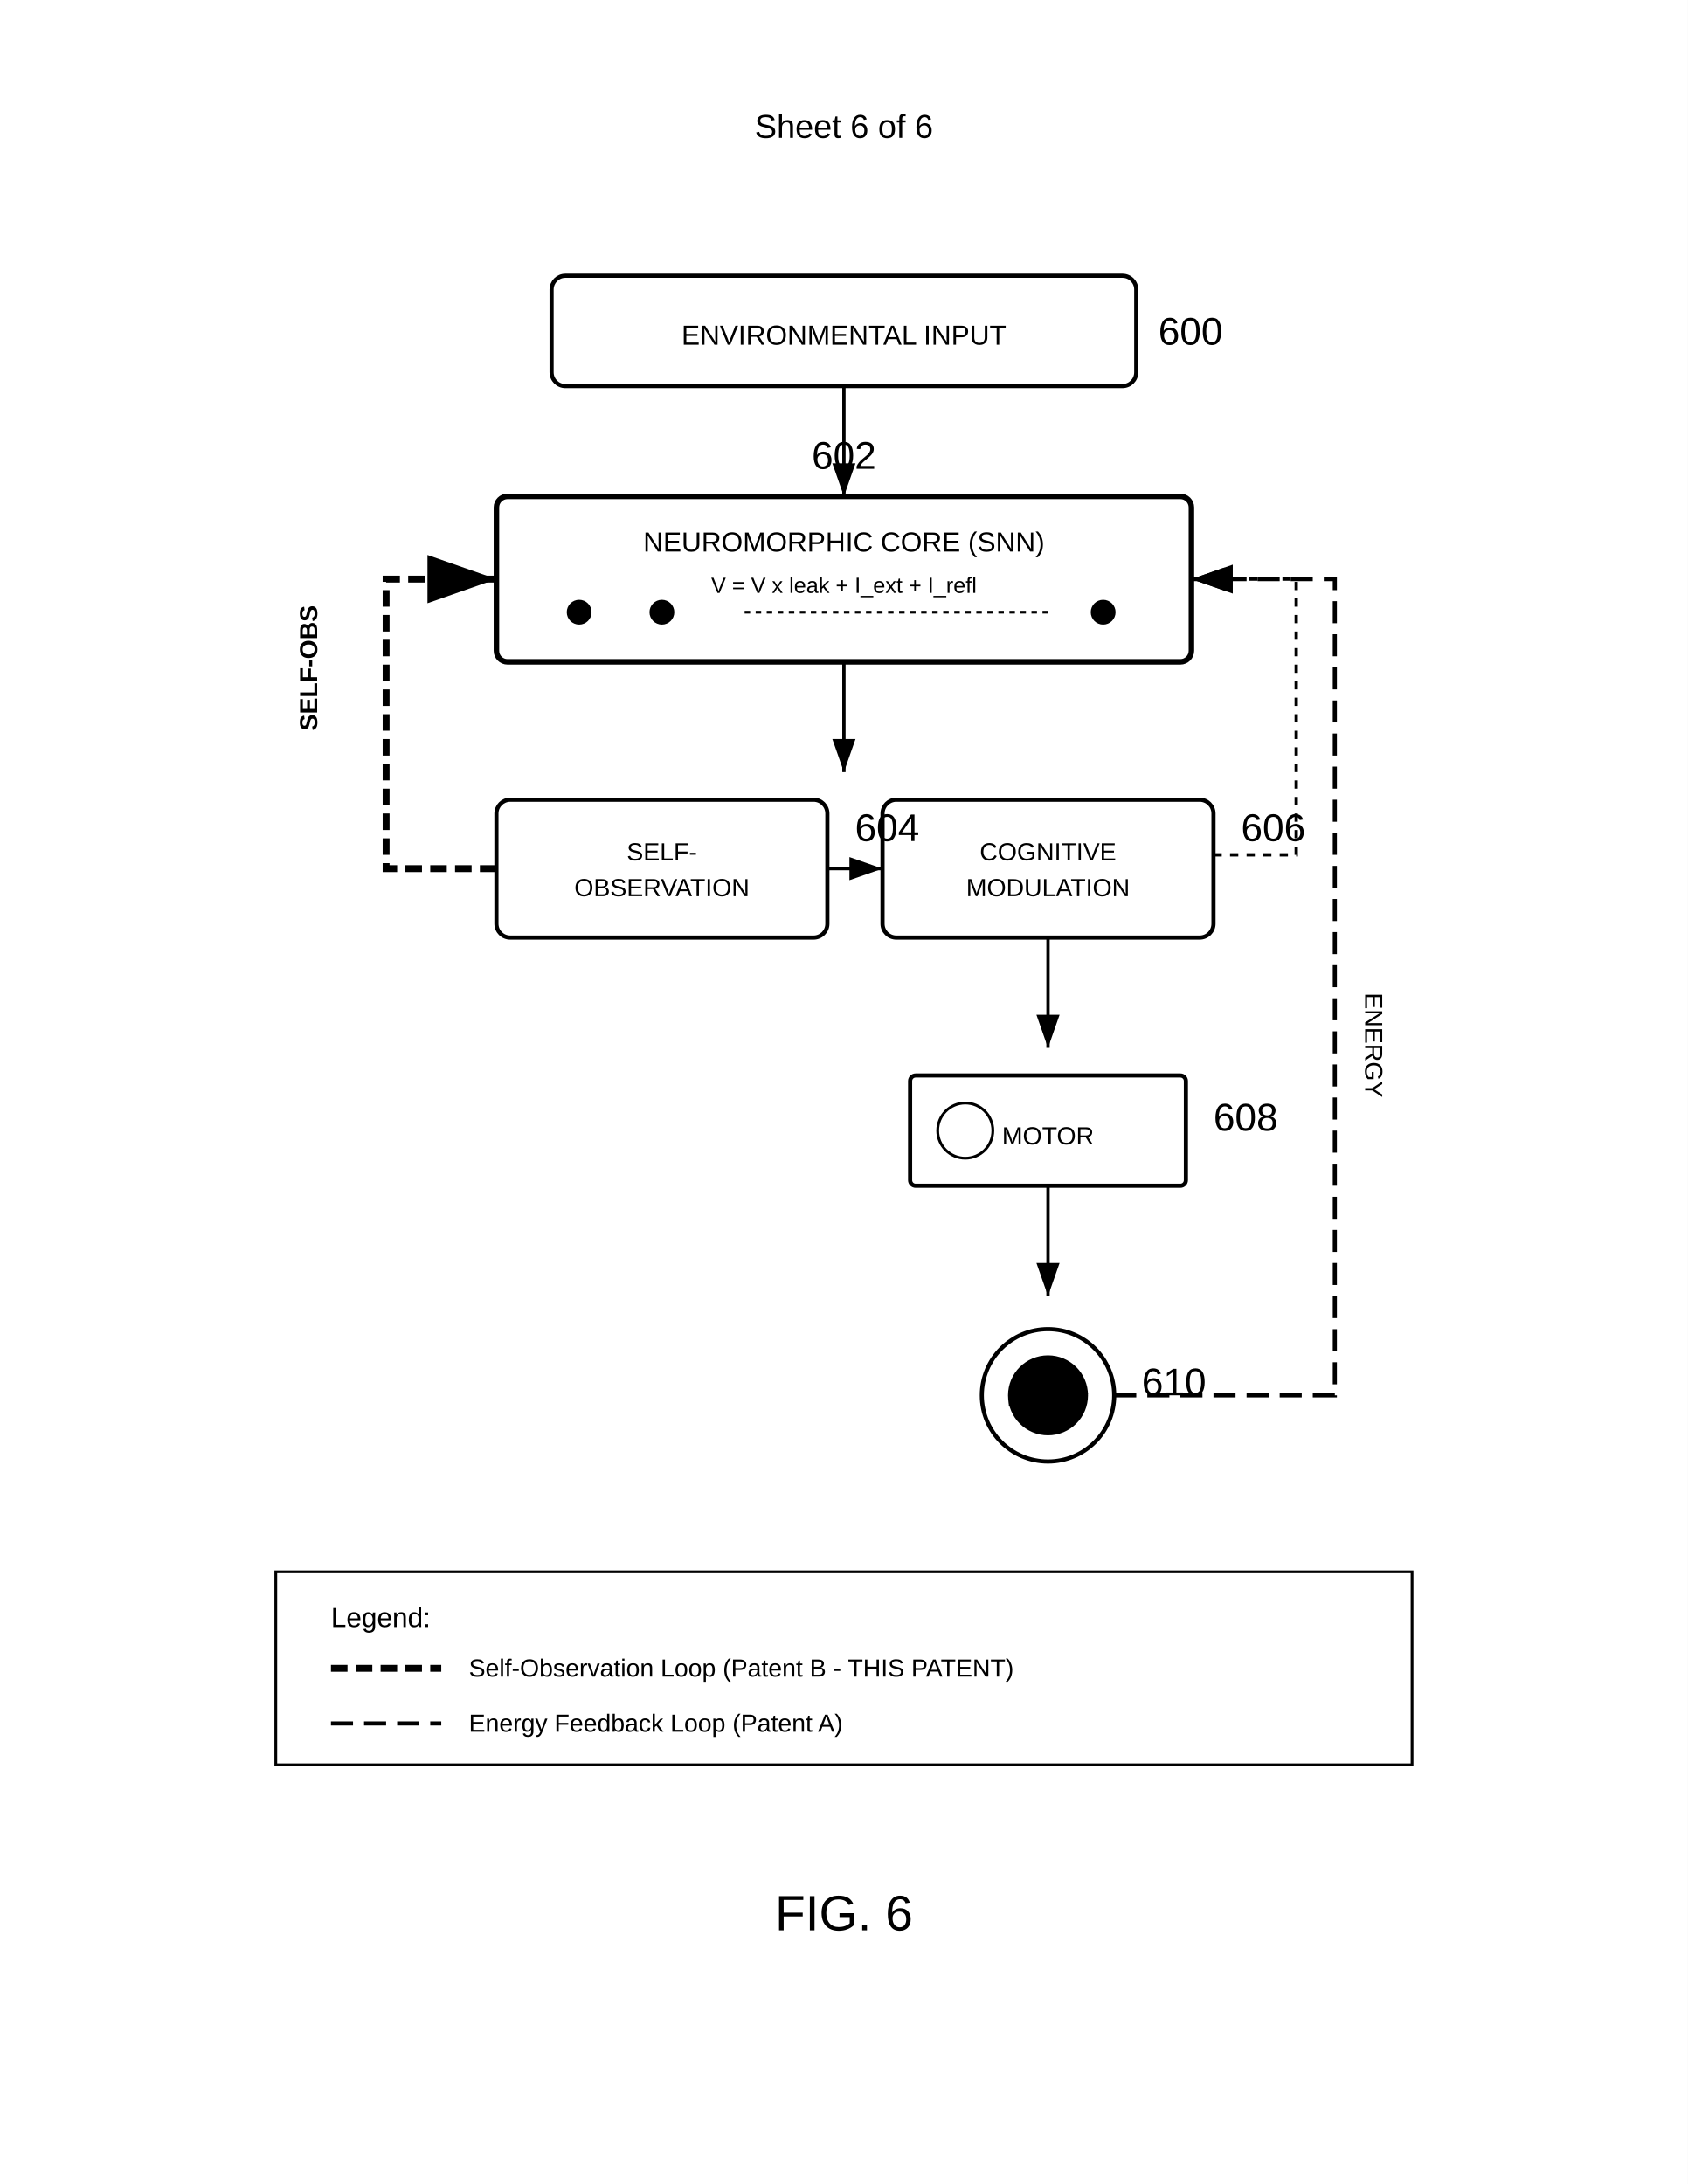
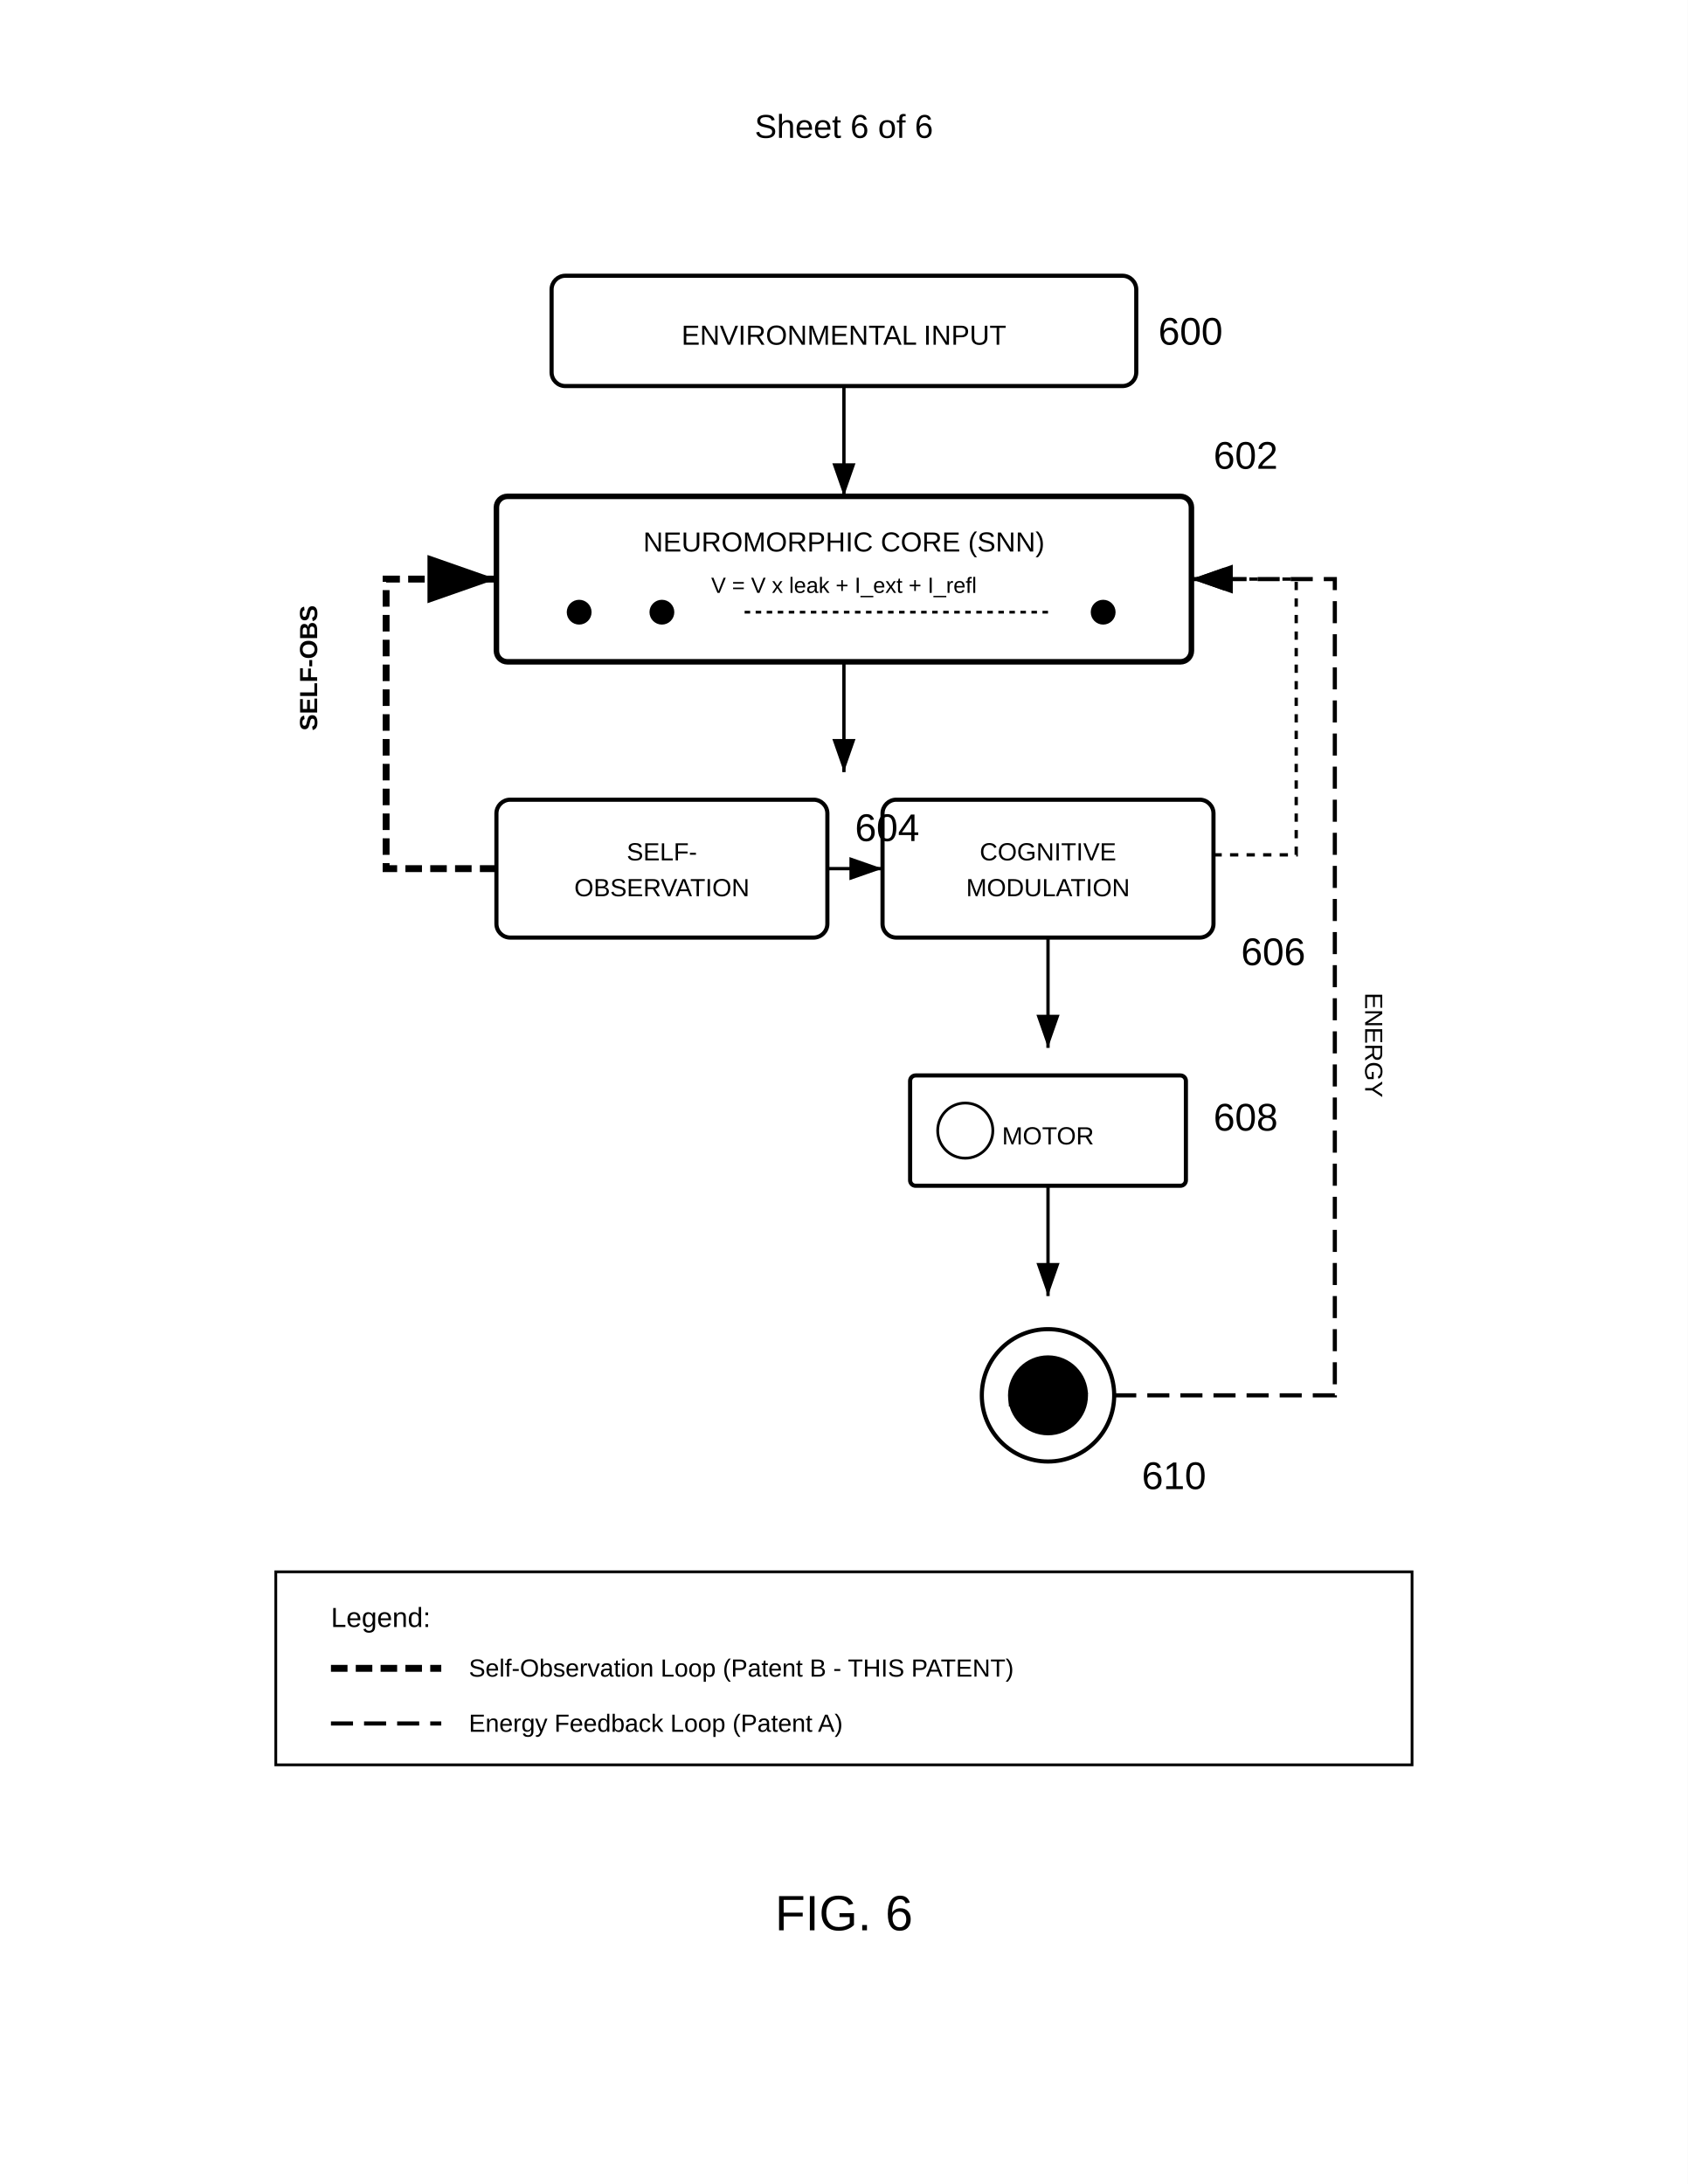
<svg xmlns="http://www.w3.org/2000/svg" width="612" height="792" viewBox="0 0 612 792">
  <rect width="100%" height="100%" fill="#fff" />
  <text x="306" y="50" font-family="Arial" font-size="12" text-anchor="middle" fill="#000">Sheet 6 of 6</text>
  <rect x="200" y="100" width="212" height="40" rx="5" fill="none" stroke="#000" stroke-width="1.5" />
  <text x="306" y="125" font-family="Arial" font-size="10" text-anchor="middle" fill="#000">ENVIRONMENTAL INPUT</text>
  <text x="420" y="125" font-family="Arial" font-size="14" font-weight="normal" fill="#000">600</text>
  <path d="M306 140v40" stroke="#000" stroke-width="1.2" marker-end="url(#arrow)" />
  <g transform="translate(180,180)">
    <rect width="252" height="60" rx="4" ry="4" fill="none" stroke="#000" stroke-width="2" />
    <text x="126" y="20" font-family="Arial" font-size="10" text-anchor="middle" fill="#000">NEUROMORPHIC CORE (SNN)</text>
    <text x="126" y="35" font-family="Arial" font-size="8" text-anchor="middle" fill="#000">V = V x leak + I_ext + I_refl</text>
    <circle cx="30" cy="42" r="4" stroke="#000" />
    <circle cx="60" cy="42" r="4" stroke="#000" />
    <circle cx="220" cy="42" r="4" stroke="#000" />
    <path d="M90 42h110" stroke="#000" stroke-dasharray="2,2" />
-     <text x="126" y="-10" font-family="Arial" font-size="14" font-weight="normal" text-anchor="middle" fill="#000">602</text>
+     <text x="260" y="-10" font-family="Arial" font-size="14" font-weight="normal" fill="#000">602</text>
  </g>
  <path d="M306 240v40" stroke="#000" stroke-width="1.2" marker-end="url(#arrow)" />
  <rect x="180" y="290" width="120" height="50" rx="5" fill="none" stroke="#000" stroke-width="1.5" />
  <text x="240" y="312" font-family="Arial" font-size="9" text-anchor="middle" fill="#000">SELF-</text>
  <text x="240" y="325" font-family="Arial" font-size="9" text-anchor="middle" fill="#000">OBSERVATION</text>
  <text x="310" y="305" font-family="Arial" font-size="14" font-weight="normal" fill="#000">604</text>
  <rect x="320" y="290" width="120" height="50" rx="5" fill="none" stroke="#000" stroke-width="1.5" />
  <text x="380" y="312" font-family="Arial" font-size="9" text-anchor="middle" fill="#000">COGNITIVE</text>
  <text x="380" y="325" font-family="Arial" font-size="9" text-anchor="middle" fill="#000">MODULATION</text>
-   <text x="450" y="305" font-family="Arial" font-size="14" font-weight="normal" fill="#000">606</text>
+   <text x="450" y="350" font-family="Arial" font-size="14" font-weight="normal" fill="#000">606</text>
  <path d="M300 315h20" stroke="#000" stroke-width="1.2" marker-end="url(#arrow)" />
  <path d="M380 340v40" stroke="#000" stroke-width="1.2" marker-end="url(#arrow)" />
  <g transform="translate(330,390)">
    <rect width="100" height="40" rx="2" fill="none" stroke="#000" stroke-width="1.5" />
    <text x="50" y="25" font-family="Arial" font-size="9" text-anchor="middle" fill="#000">MOTOR</text>
    <circle cx="20" cy="20" r="10" stroke="#000" fill="none" />
    <text x="110" y="20" font-family="Arial" font-size="14" font-weight="normal" fill="#000">608</text>
  </g>
  <path d="M380 430v40" stroke="#000" stroke-width="1.2" marker-end="url(#arrow)" />
  <g transform="translate(354,480)">
    <circle cx="26" cy="26" r="24" fill="none" stroke="#000" stroke-width="1.5" />
    <circle cx="26" cy="26" r="14" stroke="#000" />
    <text x="26" y="30" font-family="Arial" font-size="7" text-anchor="middle" fill="#000">ENERGY</text>
-     <text x="60" y="26" font-family="Arial" font-size="14" font-weight="normal" fill="#000">610</text>
+     <text x="60" y="60" font-family="Arial" font-size="14" font-weight="normal" fill="#000">610</text>
  </g>
  <path d="M180 315h-40V210h40" stroke="#000" stroke-width="2.5" stroke-dasharray="6,3" marker-end="url(#arrow)" fill="none" />
  <text x="115" y="265" font-family="Arial" font-size="9" font-weight="bold" fill="#000" transform="rotate(-90 115 265)">SELF-OBS</text>
  <path d="M404 506h80V210h-52" stroke="#000" stroke-width="1.5" stroke-dasharray="8,4" marker-end="url(#arrow)" fill="none" />
  <text x="495" y="360" font-family="Arial" font-size="9" fill="#000" transform="rotate(90 495 360)">ENERGY</text>
  <path d="M440 310h30V210h-38" stroke="#000" stroke-width="1.2" stroke-dasharray="3,3" marker-end="url(#arrow)" fill="none" />
  <rect x="100" y="570" width="412" height="70" fill="none" stroke="#000" stroke-width="1" />
  <text x="120" y="590" font-family="Arial" font-size="10" fill="#000">Legend:</text>
  <path d="M120 605h40" stroke="#000" stroke-width="2.5" stroke-dasharray="6,3" />
  <text x="170" y="608" font-family="Arial" font-size="9" fill="#000">Self-Observation Loop (Patent B - THIS PATENT)</text>
  <path d="M120 625h40" stroke="#000" stroke-width="1.5" stroke-dasharray="8,4" />
  <text x="170" y="628" font-family="Arial" font-size="9" fill="#000">Energy Feedback Loop (Patent A)</text>
  <defs>
    <marker id="arrow" markerWidth="10" markerHeight="7" refX="10" refY="3.5" orient="auto">
      <polygon points="0 0, 10 3.5, 0 7" fill="#000" />
    </marker>
  </defs>
  <text x="306" y="700" font-family="Arial" font-size="18" font-weight="normal" text-anchor="middle" fill="#000">FIG. 6</text>
</svg>
